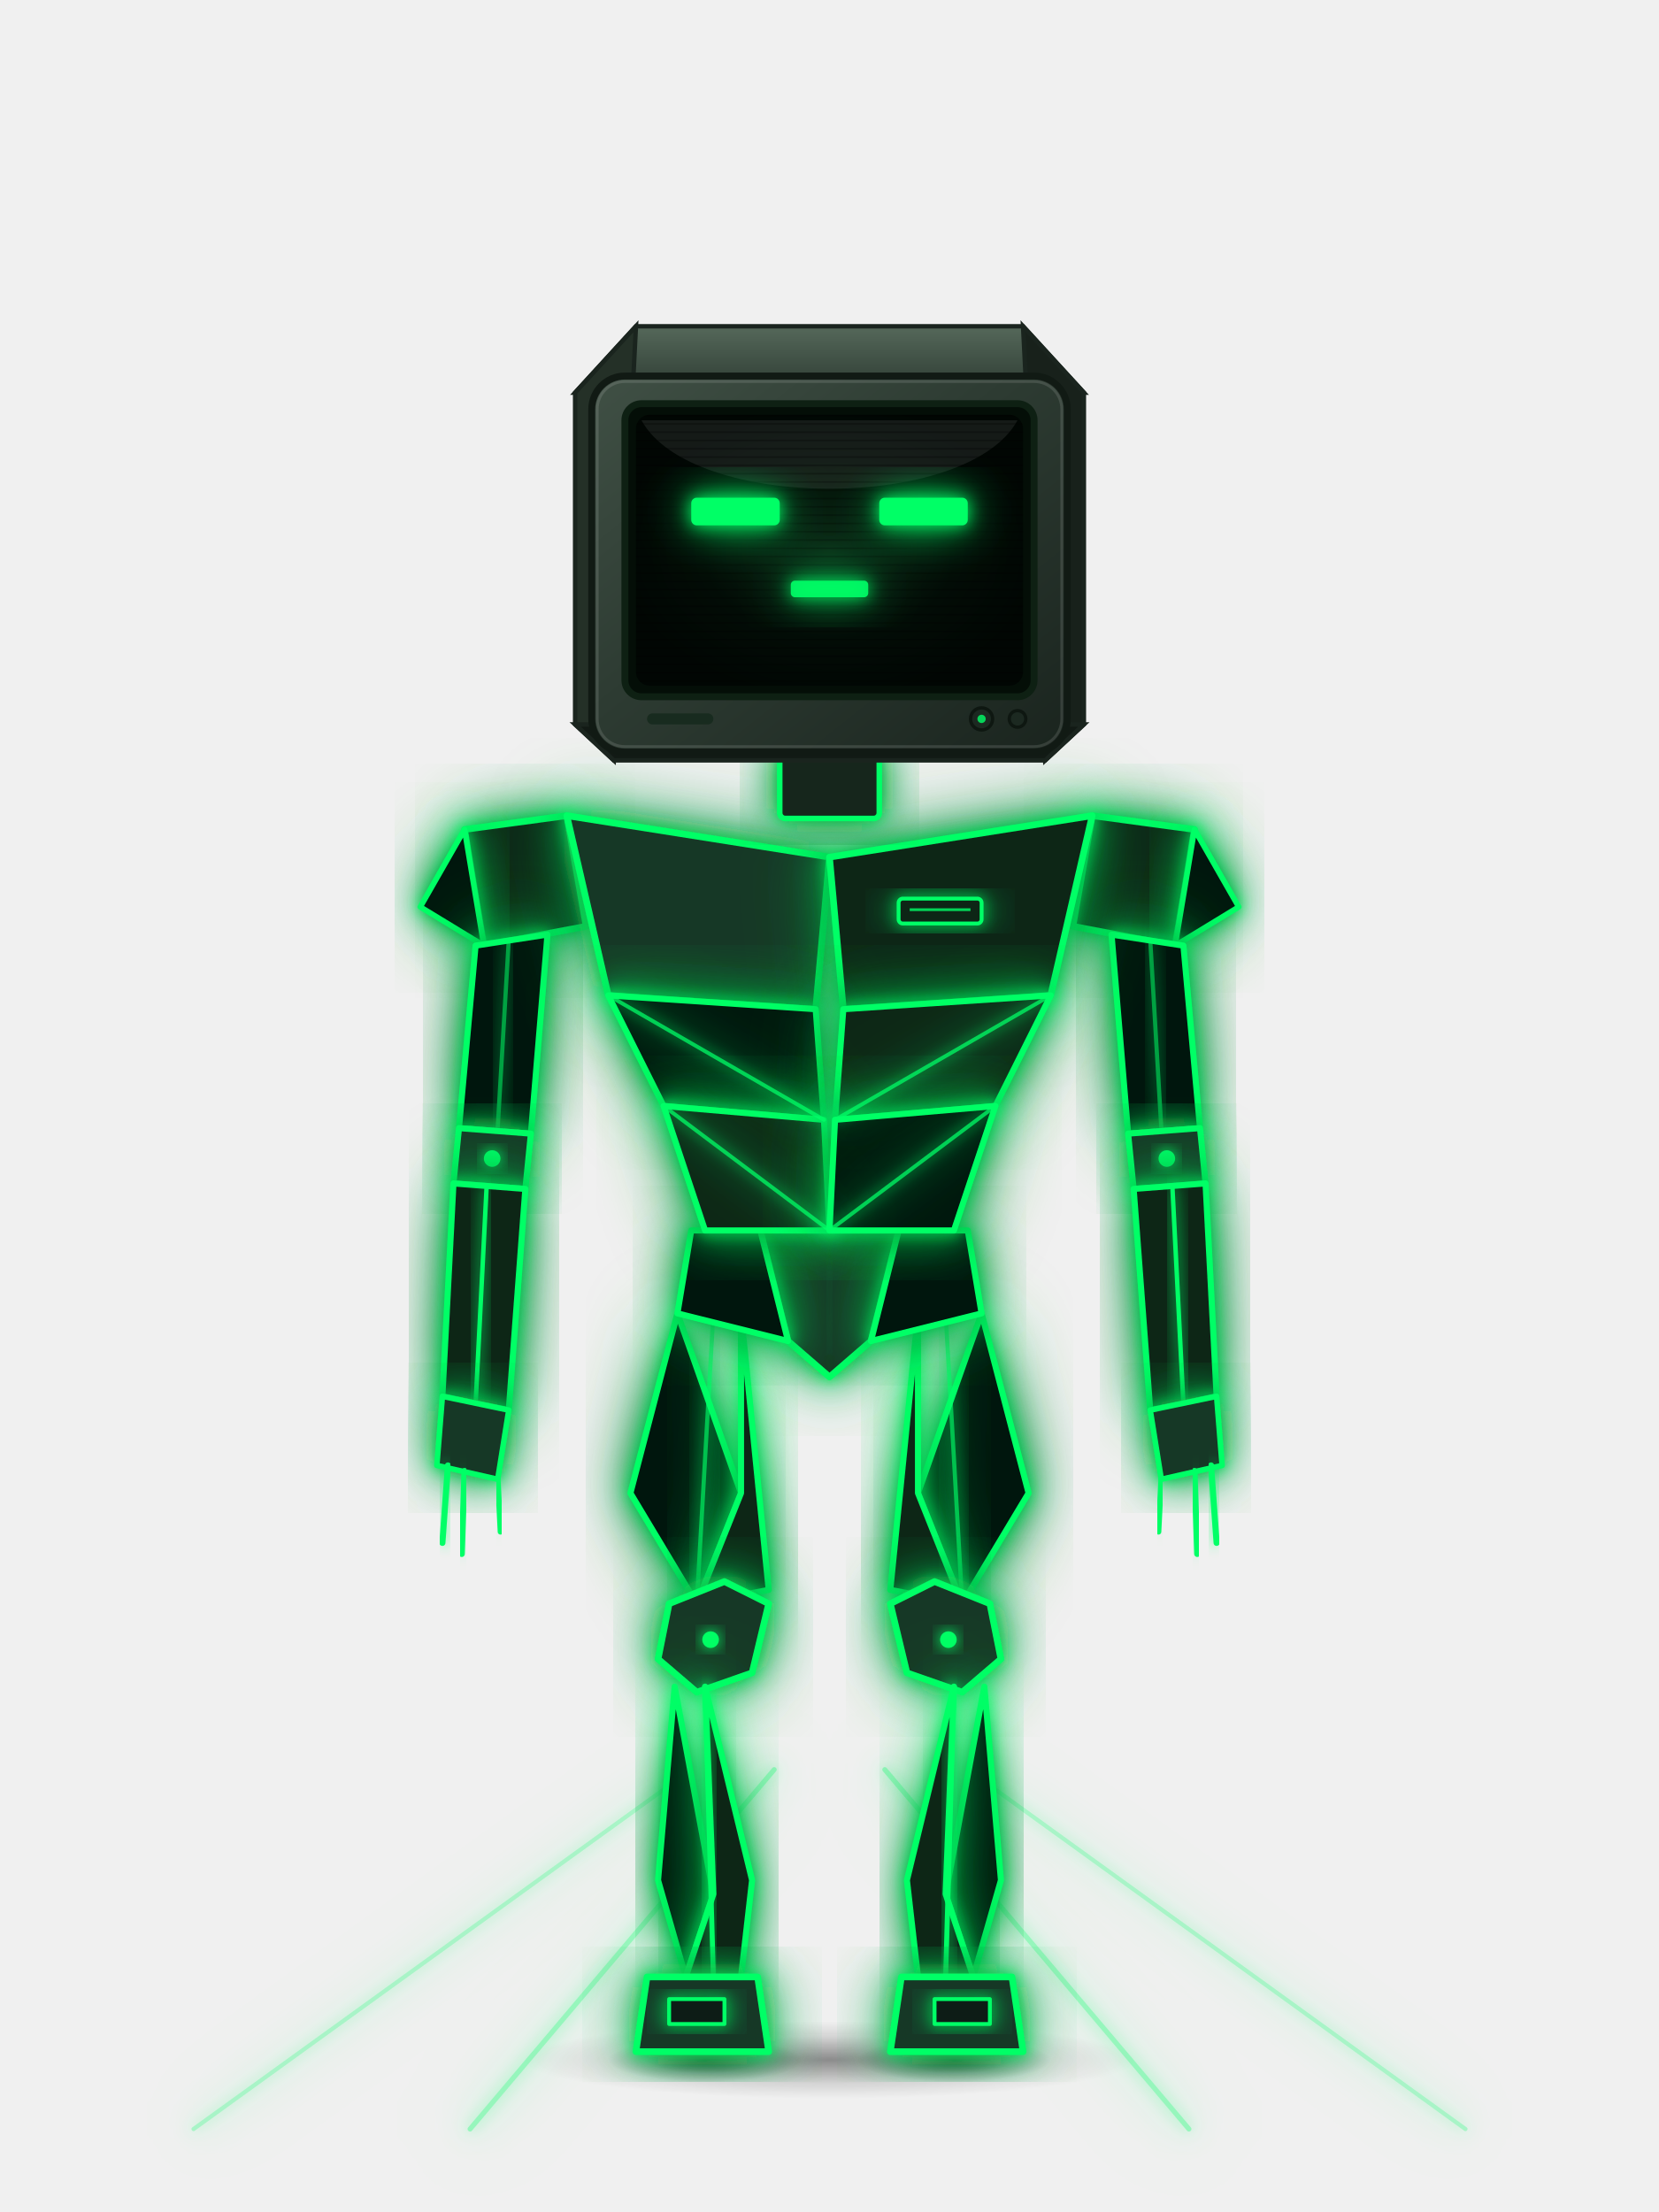
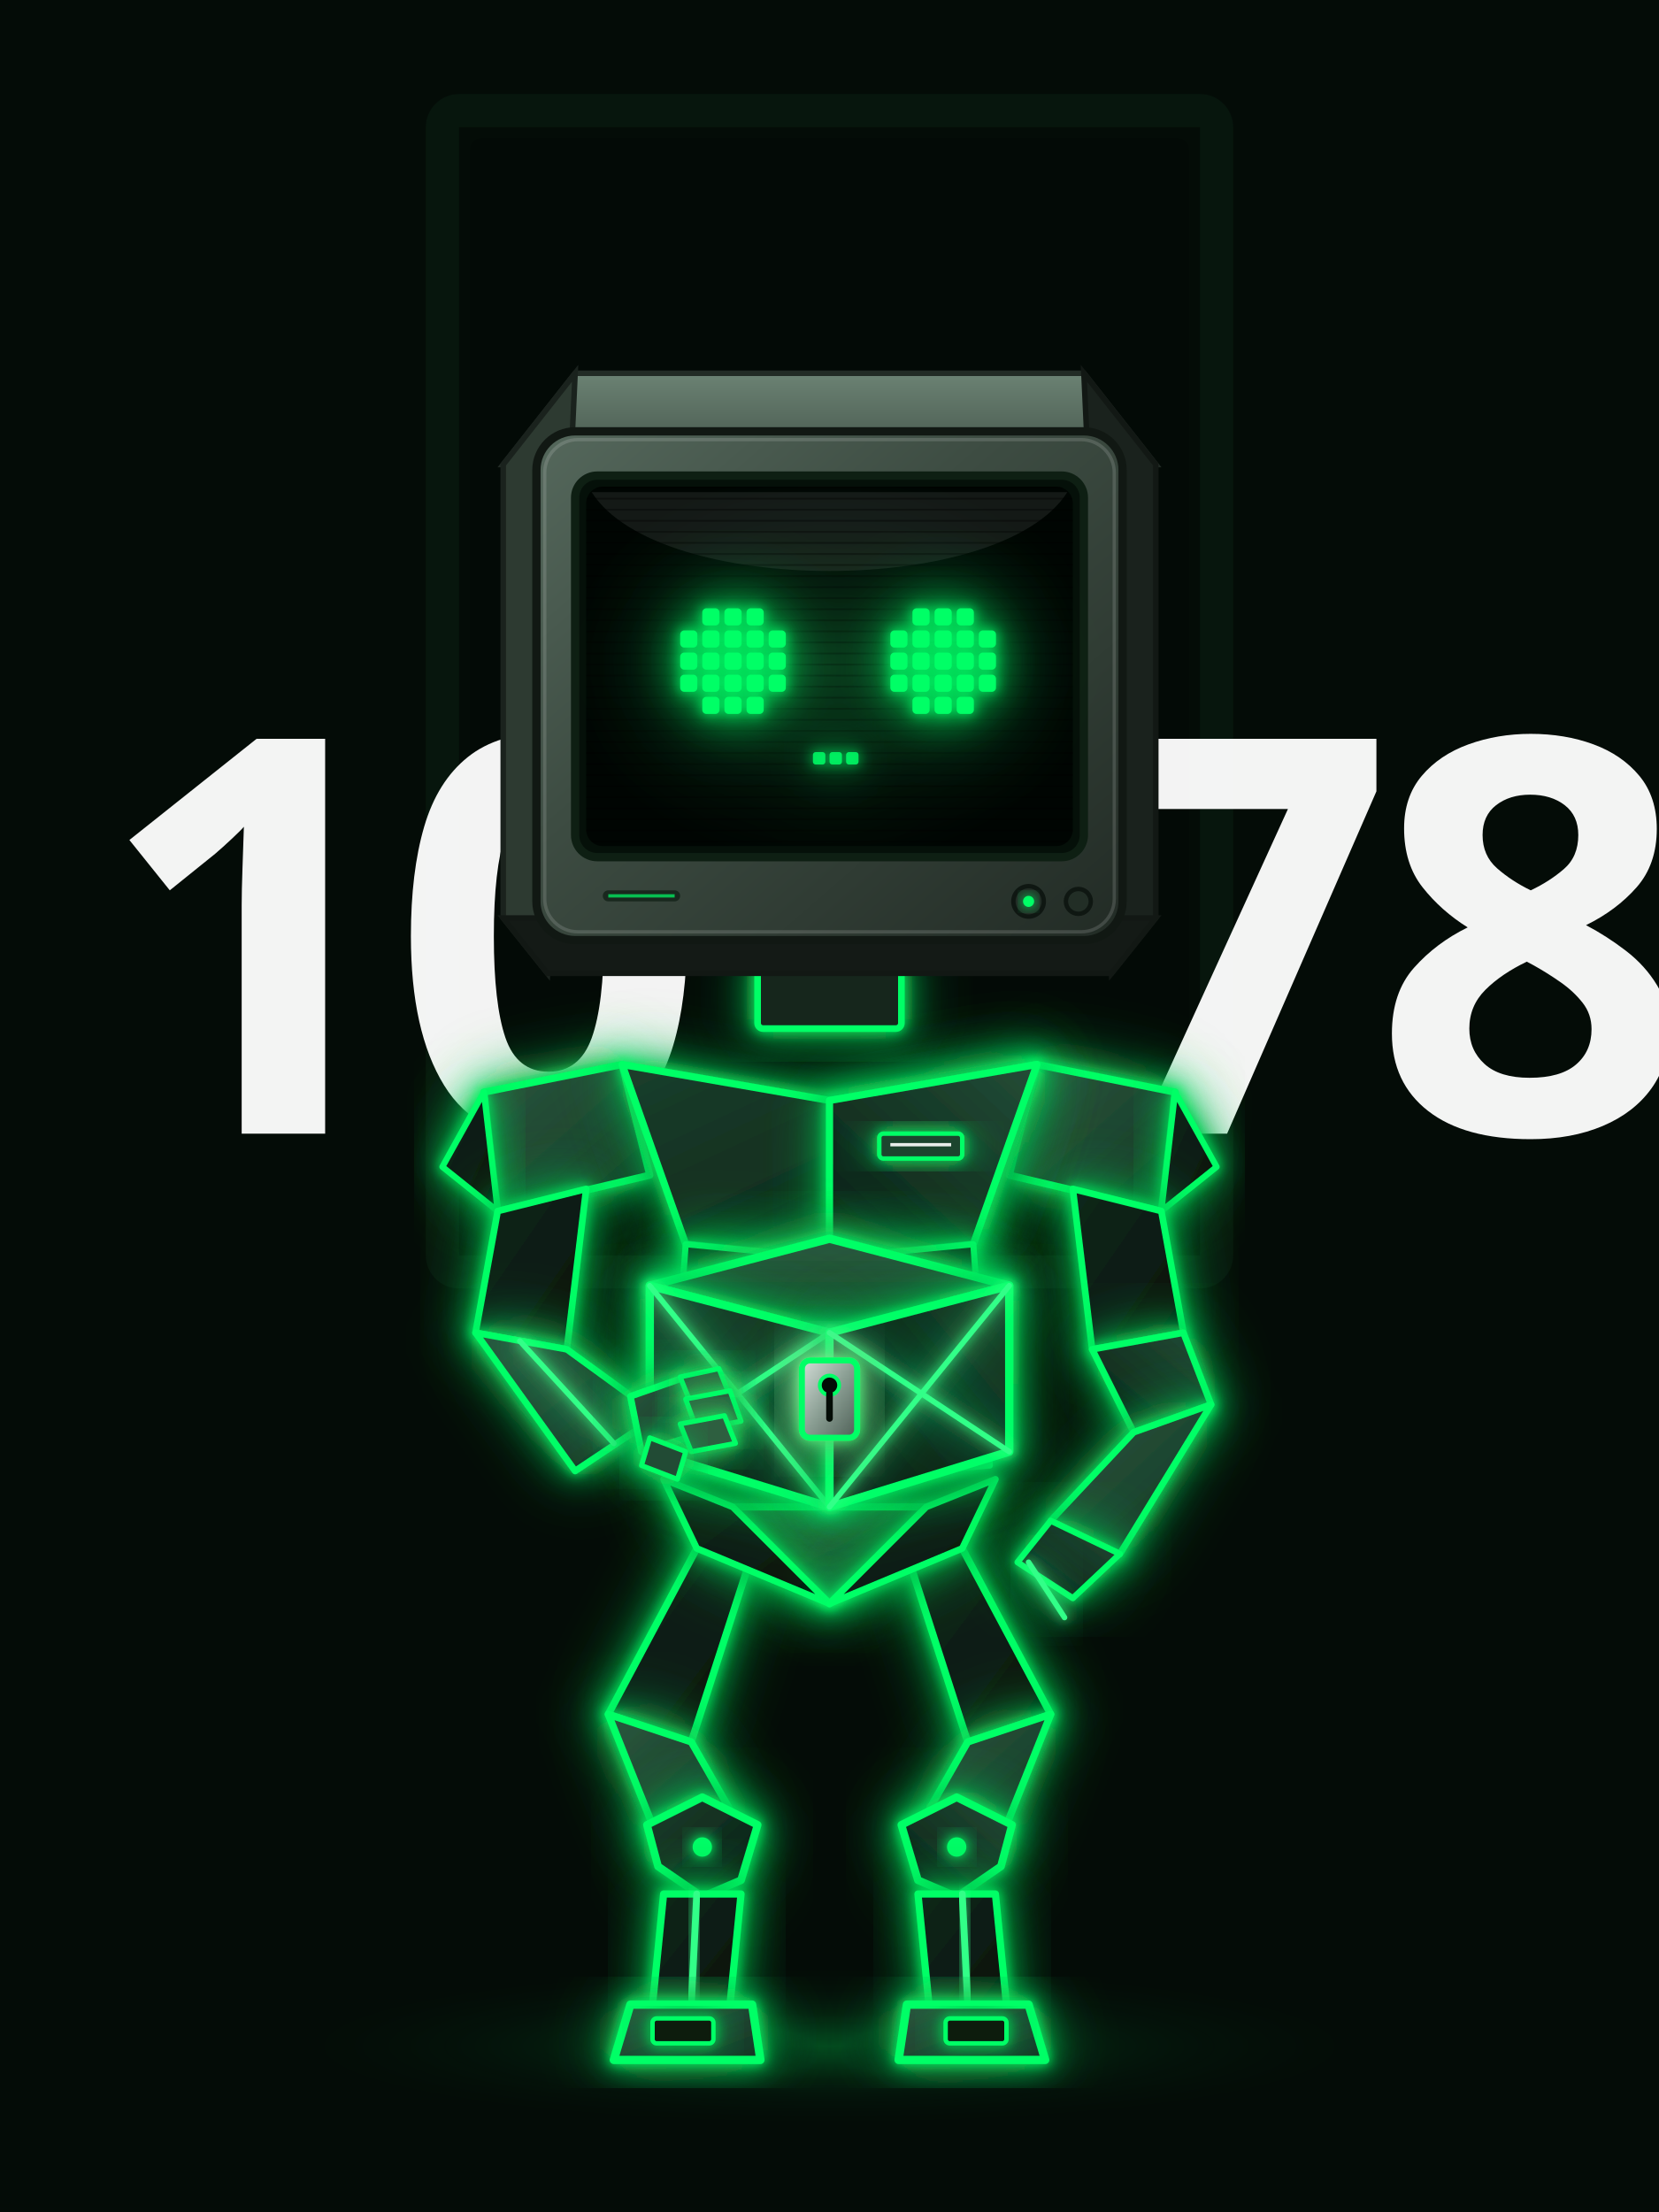
- <svg xmlns="http://www.w3.org/2000/svg" viewBox="0 0 600 800" width="100%" height="100%" style="background: transparent;">
+ <svg xmlns="http://www.w3.org/2000/svg" viewBox="0 0 600 800" width="100%" height="100%">
  <defs>
-     <filter id="sleek-neon" x="-40%" y="-40%" width="180%" height="180%">
-       <feGaussianBlur stdDeviation="2.5" result="blur1" />
-       <feGaussianBlur stdDeviation="6" result="blur2" />
-       <feGaussianBlur stdDeviation="12" result="blur3" />
+     <filter id="ditto-neon-glow" x="-50%" y="-50%" width="200%" height="200%">
+       <feGaussianBlur stdDeviation="2" result="blur1" />
+       <feGaussianBlur stdDeviation="5" result="blur2" />
+       <feGaussianBlur stdDeviation="10" result="blur3" />
      <feMerge>
        <feMergeNode in="blur3" />
        <feMergeNode in="blur2" />
        <feMergeNode in="blur1" />
        <feMergeNode in="SourceGraphic" />
      </feMerge>
    </filter>
-     <filter id="screen-glow" x="-30%" y="-30%" width="160%" height="160%">
-       <feGaussianBlur stdDeviation="3" result="b1" />
-       <feGaussianBlur stdDeviation="8" result="b2" />
+     <filter id="ditto-eye-bloom" x="-50%" y="-50%" width="200%" height="200%">
+       <feGaussianBlur stdDeviation="2.5" result="eb1" />
+       <feGaussianBlur stdDeviation="7" result="eb2" />
+       <feGaussianBlur stdDeviation="14" result="eb3" />
      <feMerge>
-         <feMergeNode in="b2" />
-         <feMergeNode in="b1" />
+         <feMergeNode in="eb3" />
+         <feMergeNode in="eb2" />
+         <feMergeNode in="eb1" />
        <feMergeNode in="SourceGraphic" />
      </feMerge>
    </filter>
-     <pattern id="sleek-scanlines" width="100" height="3" patternUnits="userSpaceOnUse">
-       <line x1="0" y1="0" x2="100" y2="0" stroke="rgba(0,0,0,0.45)" stroke-width="1.2" />
+     <pattern id="ditto-scanlines" width="100" height="4" patternUnits="userSpaceOnUse">
+       <line x1="0" y1="0" x2="100" y2="0" stroke="rgba(0,0,0,0.5)" stroke-width="1.4" />
    </pattern>
-     <radialGradient id="crt-phosphor" cx="50%" cy="50%" r="55%">
+     <linearGradient id="armor-chest-left" x1="0%" y1="0%" x2="100%" y2="100%">
+       <stop offset="0%" stop-color="#1b3f2c" />
+       <stop offset="60%" stop-color="#0f2b1d" />
+       <stop offset="100%" stop-color="#07170f" />
+     </linearGradient>
+     <linearGradient id="armor-chest-right" x1="100%" y1="0%" x2="0%" y2="100%">
+       <stop offset="0%" stop-color="#244d37" />
+       <stop offset="50%" stop-color="#143625" />
+       <stop offset="100%" stop-color="#091c13" />
+     </linearGradient>
+     <linearGradient id="armor-dark-facet" x1="0%" y1="0%" x2="100%" y2="100%">
+       <stop offset="0%" stop-color="#0e281b" />
+       <stop offset="100%" stop-color="#05120c" />
+     </linearGradient>
+     <linearGradient id="armor-light-facet" x1="0%" y1="0%" x2="100%" y2="100%">
+       <stop offset="0%" stop-color="#2a583e" />
+       <stop offset="100%" stop-color="#143625" />
+     </linearGradient>
+     <linearGradient id="vault-top-grad" x1="0%" y1="0%" x2="0%" y2="100%">
+       <stop offset="0%" stop-color="#2a5c40" />
+       <stop offset="100%" stop-color="#133824" />
+     </linearGradient>
+     <linearGradient id="vault-front-left" x1="0%" y1="0%" x2="100%" y2="100%">
+       <stop offset="0%" stop-color="#1b452e" />
+       <stop offset="100%" stop-color="#0a2115" />
+     </linearGradient>
+     <linearGradient id="vault-front-right" x1="100%" y1="0%" x2="0%" y2="100%">
+       <stop offset="0%" stop-color="#163d28" />
+       <stop offset="100%" stop-color="#06190f" />
+     </linearGradient>
+     <linearGradient id="silver-latch" x1="0%" y1="0%" x2="100%" y2="100%">
+       <stop offset="0%" stop-color="#d4ded8" />
+       <stop offset="50%" stop-color="#8a9e93" />
+       <stop offset="100%" stop-color="#4e5f56" />
+     </linearGradient>
+     <linearGradient id="monitor-casing" x1="0%" y1="0%" x2="100%" y2="100%">
+       <stop offset="0%" stop-color="#55685c" />
+       <stop offset="40%" stop-color="#3d4c42" />
+       <stop offset="100%" stop-color="#222b25" />
+     </linearGradient>
+     <linearGradient id="monitor-top" x1="0%" y1="0%" x2="0%" y2="100%">
+       <stop offset="0%" stop-color="#6b8273" />
+       <stop offset="100%" stop-color="#44544a" />
+     </linearGradient>
+     <radialGradient id="screen-phosphor" cx="50%" cy="50%" r="55%">
      <stop offset="0%" stop-color="#0a2a16" />
-       <stop offset="60%" stop-color="#020c06" />
-       <stop offset="100%" stop-color="#010603" />
+       <stop offset="65%" stop-color="#020d07" />
+       <stop offset="100%" stop-color="#000502" />
    </radialGradient>
-     <linearGradient id="monitor-casing" x1="0%" y1="0%" x2="100%" y2="100%">
-       <stop offset="0%" stop-color="#405045" />
-       <stop offset="45%" stop-color="#2d3b32" />
-       <stop offset="100%" stop-color="#1a241e" />
-     </linearGradient>
-     <linearGradient id="monitor-top-chamfer" x1="0%" y1="0%" x2="0%" y2="100%">
-       <stop offset="0%" stop-color="#55685a" />
-       <stop offset="100%" stop-color="#2d3b32" />
-     </linearGradient>
-     <radialGradient id="ground-shadow-grad" cx="50%" cy="50%" r="50%">
-       <stop offset="0%" stop-color="rgba(0,0,0,0.7)" />
-       <stop offset="60%" stop-color="rgba(0,0,0,0.2)" />
-       <stop offset="100%" stop-color="rgba(0,0,0,0)" />
+     <radialGradient id="floor-glow" cx="50%" cy="50%" r="50%">
+       <stop offset="0%" stop-color="rgba(0, 255, 102, 0.25)" />
+       <stop offset="40%" stop-color="rgba(0, 255, 102, 0.08)" />
+       <stop offset="100%" stop-color="rgba(0, 0, 0, 0)" />
+     </radialGradient>
+     <radialGradient id="boots-shadow" cx="50%" cy="50%" r="50%">
+       <stop offset="0%" stop-color="rgba(0, 0, 0, 0.85)" />
+       <stop offset="60%" stop-color="rgba(0, 0, 0, 0.3)" />
+       <stop offset="100%" stop-color="rgba(0, 0, 0, 0)" />
    </radialGradient>
  </defs>
  <style>
-     .wf-glow {
+     .neon-line {
      stroke: #00ff66;
      stroke-linecap: round;
      stroke-linejoin: round;
-       filter: url(#sleek-neon);
+       filter: url(#ditto-neon-glow);
    }
-     .facet {
-       transition: filter 0.2s ease;
-     }
-     .facet:hover {
-       filter: brightness(1.25);
+     .neon-line-bright {
+       stroke: #33ff88;
+       stroke-linecap: round;
+       stroke-linejoin: round;
+       filter: url(#ditto-neon-glow);
    }
  </style>
-   <g id="neon-floor-grid" opacity="0.75">
-     <line x1="50" y1="745" x2="550" y2="745" stroke="#00ff66" stroke-width="2.5" class="wf-glow" />
-     <line x1="90" y1="710" x2="510" y2="710" stroke="#00ff66" stroke-width="1.8" class="wf-glow" opacity="0.6" />
-     <line x1="130" y1="680" x2="470" y2="680" stroke="#00ff66" stroke-width="1.2" class="wf-glow" opacity="0.35" />
-     <line x1="170" y1="655" x2="430" y2="655" stroke="#00ff66" stroke-width="0.8" class="wf-glow" opacity="0.2" />
-     <line x1="70" y1="770" x2="250" y2="640" stroke="#00ff66" stroke-width="1.5" class="wf-glow" opacity="0.4" />
-     <line x1="170" y1="770" x2="280" y2="640" stroke="#00ff66" stroke-width="1.8" class="wf-glow" opacity="0.5" />
-     <line x1="300" y1="770" x2="300" y2="640" stroke="#00ff66" stroke-width="2.2" class="wf-glow" opacity="0.7" />
-     <line x1="430" y1="770" x2="320" y2="640" stroke="#00ff66" stroke-width="1.8" class="wf-glow" opacity="0.5" />
-     <line x1="530" y1="770" x2="350" y2="640" stroke="#00ff66" stroke-width="1.5" class="wf-glow" opacity="0.4" />
-   </g>
-   <ellipse cx="255" cy="745" rx="35" ry="8" fill="url(#ground-shadow-grad)" />
-   <ellipse cx="345" cy="745" rx="35" ry="8" fill="url(#ground-shadow-grad)" />
-   <ellipse cx="300" cy="745" rx="110" ry="14" fill="url(#ground-shadow-grad)" opacity="0.6" />
+   <rect x="0" y="0" width="600" height="800" fill="#040c07" />
+   <rect x="160" y="40" width="280" height="420" rx="6" fill="none" stroke="#081c10" stroke-width="12" opacity="0.6" />
+   <rect x="170" y="50" width="260" height="400" rx="4" fill="#020804" opacity="0.4" />
+   <text x="35" y="410" font-family="'Impact', 'Arial Black', sans-serif" font-size="200" font-weight="900" fill="#ffffff" opacity="0.95" letter-spacing="-8">10</text>
+   <text x="390" y="410" font-family="'Impact', 'Arial Black', sans-serif" font-size="200" font-weight="900" fill="#ffffff" opacity="0.95" letter-spacing="-8">78</text>
+   <ellipse cx="300" cy="740" rx="200" ry="30" fill="url(#floor-glow)" />
+   <ellipse cx="255" cy="742" rx="42" ry="10" fill="url(#boots-shadow)" />
+   <ellipse cx="345" cy="742" rx="42" ry="10" fill="url(#boots-shadow)" />
+   <line x1="80" y1="740" x2="520" y2="740" stroke="#00ff66" stroke-width="1.8" opacity="0.4" filter="url(#ditto-neon-glow)" />
  <g id="robot-legs">
-     <polygon points="245,475 228,540 252,580 268,540" fill="#06160e" stroke="#00ff66" stroke-width="2.2" class="wf-glow facet" />
-     <polygon points="268,475 268,540 252,580 278,575" fill="#0c2619" stroke="#00ff66" stroke-width="2.2" class="wf-glow facet" />
-     <line x1="258" y1="475" x2="252" y2="580" stroke="#00ff66" stroke-width="1.5" class="wf-glow" opacity="0.7" />
-     <polygon points="242,580 262,572 278,580 272,605 252,612 238,600" fill="#143825" stroke="#00ff66" stroke-width="2.4" class="wf-glow facet" />
-     <circle cx="257" cy="593" r="3" fill="#00ff66" filter="url(#sleek-neon)" />
-     <polygon points="244,610 238,680 248,715 258,685" fill="#06160e" stroke="#00ff66" stroke-width="2.2" class="wf-glow facet" />
-     <polygon points="255,610 258,685 248,715 268,715 272,680" fill="#0c2619" stroke="#00ff66" stroke-width="2.2" class="wf-glow facet" />
-     <line x1="255" y1="610" x2="258" y2="715" stroke="#00ff66" stroke-width="1.8" class="wf-glow" />
-     <polygon points="234,715 274,715 278,742 230,742" fill="#143825" stroke="#00ff66" stroke-width="2.4" class="wf-glow facet" />
-     <line x1="230" y1="742" x2="278" y2="742" stroke="#00ff66" stroke-width="3.5" class="wf-glow" />
-     <rect x="242" y="723" width="20" height="9" fill="#091f13" stroke="#00ff66" stroke-width="1.4" class="wf-glow" />
-     <polygon points="355,475 372,540 348,580 332,540" fill="#06160e" stroke="#00ff66" stroke-width="2.2" class="wf-glow facet" />
-     <polygon points="332,475 332,540 348,580 322,575" fill="#0c2619" stroke="#00ff66" stroke-width="2.2" class="wf-glow facet" />
-     <line x1="342" y1="475" x2="348" y2="580" stroke="#00ff66" stroke-width="1.5" class="wf-glow" opacity="0.7" />
-     <polygon points="358,580 338,572 322,580 328,605 348,612 362,600" fill="#143825" stroke="#00ff66" stroke-width="2.4" class="wf-glow facet" />
-     <circle cx="343" cy="593" r="3" fill="#00ff66" filter="url(#sleek-neon)" />
-     <polygon points="356,610 362,680 352,715 342,685" fill="#06160e" stroke="#00ff66" stroke-width="2.2" class="wf-glow facet" />
-     <polygon points="345,610 342,685 352,715 332,715 328,680" fill="#0c2619" stroke="#00ff66" stroke-width="2.2" class="wf-glow facet" />
-     <line x1="345" y1="610" x2="342" y2="715" stroke="#00ff66" stroke-width="1.8" class="wf-glow" />
-     <polygon points="326,715 366,715 370,742 322,742" fill="#143825" stroke="#00ff66" stroke-width="2.4" class="wf-glow facet" />
-     <line x1="322" y1="742" x2="370" y2="742" stroke="#00ff66" stroke-width="3.5" class="wf-glow" />
-     <rect x="338" y="723" width="20" height="9" fill="#091f13" stroke="#00ff66" stroke-width="1.4" class="wf-glow" />
-   </g>
-   <g id="robot-pelvis">
-     <polygon points="275,445 325,445 315,485 300,498 285,485" fill="#143825" stroke="#00ff66" stroke-width="2.4" class="wf-glow facet" />
-     <polygon points="250,445 275,445 285,485 245,475" fill="#06160e" stroke="#00ff66" stroke-width="2.2" class="wf-glow facet" />
-     <polygon points="350,445 325,445 315,485 355,475" fill="#06160e" stroke="#00ff66" stroke-width="2.2" class="wf-glow facet" />
+     <polygon points="252,560 220,620 250,630 272,562" fill="url(#armor-dark-facet)" stroke="#00ff66" stroke-width="2.6" class="neon-line" />
+     <polygon points="250,630 220,620 238,665 270,665" fill="url(#armor-light-facet)" stroke="#00ff66" stroke-width="2.6" class="neon-line" />
+     <polygon points="234,660 254,650 274,660 268,680 254,686 238,675" fill="url(#armor-chest-left)" stroke="#00ff66" stroke-width="2.8" class="neon-line" />
+     <circle cx="254" cy="668" r="3.5" fill="#00ff66" filter="url(#ditto-neon-glow)" />
+     <polygon points="240,685 268,685 264,725 236,725" fill="url(#armor-dark-facet)" stroke="#00ff66" stroke-width="2.6" class="neon-line" />
+     <line x1="252" y1="685" x2="250" y2="725" stroke="#33ff88" stroke-width="2.5" class="neon-line-bright" />
+     <polygon points="228,725 272,725 275,745 222,745" fill="url(#armor-light-facet)" stroke="#00ff66" stroke-width="3" class="neon-line" />
+     <line x1="222" y1="745" x2="275" y2="745" stroke="#00ff66" stroke-width="4.5" class="neon-line-bright" />
+     <rect x="236" y="730" width="22" height="9" rx="1.5" fill="#071b10" stroke="#00ff66" stroke-width="1.6" class="neon-line" />
+     <polygon points="348,560 380,620 350,630 328,562" fill="url(#armor-dark-facet)" stroke="#00ff66" stroke-width="2.6" class="neon-line" />
+     <polygon points="350,630 380,620 362,665 330,665" fill="url(#armor-light-facet)" stroke="#00ff66" stroke-width="2.6" class="neon-line" />
+     <polygon points="366,660 346,650 326,660 332,680 346,686 362,675" fill="url(#armor-chest-right)" stroke="#00ff66" stroke-width="2.8" class="neon-line" />
+     <circle cx="346" cy="668" r="3.5" fill="#00ff66" filter="url(#ditto-neon-glow)" />
+     <polygon points="332,685 360,685 364,725 336,725" fill="url(#armor-dark-facet)" stroke="#00ff66" stroke-width="2.6" class="neon-line" />
+     <line x1="348" y1="685" x2="350" y2="725" stroke="#33ff88" stroke-width="2.5" class="neon-line-bright" />
+     <polygon points="328,725 372,725 378,745 325,745" fill="url(#armor-light-facet)" stroke="#00ff66" stroke-width="3" class="neon-line" />
+     <line x1="325" y1="745" x2="378" y2="745" stroke="#00ff66" stroke-width="4.5" class="neon-line-bright" />
+     <rect x="342" y="730" width="22" height="9" rx="1.5" fill="#071b10" stroke="#00ff66" stroke-width="1.6" class="neon-line" />
+   </g>
+   <g id="pelvis">
+     <polygon points="265,545 335,545 300,580" fill="url(#armor-light-facet)" stroke="#00ff66" stroke-width="2.6" class="neon-line" />
+     <polygon points="240,535 265,545 300,580 252,560" fill="url(#armor-dark-facet)" stroke="#00ff66" stroke-width="2.4" class="neon-line" />
+     <polygon points="360,535 335,545 300,580 348,560" fill="url(#armor-dark-facet)" stroke="#00ff66" stroke-width="2.4" class="neon-line" />
  </g>
  <g id="robot-arms">
-     <polygon points="168,300 205,295 212,335 175,342" fill="#0c2619" stroke="#00ff66" stroke-width="2.4" class="wf-glow facet" />
-     <polygon points="168,300 152,328 175,342" fill="#06160e" stroke="#00ff66" stroke-width="2" class="wf-glow facet" />
-     <polygon points="172,342 198,338 192,410 166,408" fill="#06160e" stroke="#00ff66" stroke-width="2.2" class="wf-glow facet" />
-     <line x1="184" y1="340" x2="180" y2="408" stroke="#00ff66" stroke-width="1.5" class="wf-glow" opacity="0.6" />
-     <polygon points="166,408 192,410 190,430 164,428" fill="#143825" stroke="#00ff66" stroke-width="2.2" class="wf-glow facet" />
-     <circle cx="178" cy="419" r="3" fill="#00ff66" filter="url(#sleek-neon)" />
-     <polygon points="164,428 190,430 184,510 160,505" fill="#0c2619" stroke="#00ff66" stroke-width="2.2" class="wf-glow facet" />
-     <line x1="176" y1="429" x2="172" y2="508" stroke="#00ff66" stroke-width="1.6" class="wf-glow" />
-     <polygon points="160,505 184,510 180,535 158,530" fill="#143825" stroke="#00ff66" stroke-width="2" class="wf-glow facet" />
-     <line x1="162" y1="530" x2="160" y2="558" stroke="#00ff66" stroke-width="2.2" class="wf-glow" />
-     <line x1="168" y1="532" x2="167" y2="562" stroke="#00ff66" stroke-width="2.2" class="wf-glow" />
-     <line x1="174" y1="533" x2="174" y2="560" stroke="#00ff66" stroke-width="2.2" class="wf-glow" />
-     <line x1="180" y1="534" x2="181" y2="554" stroke="#00ff66" stroke-width="2" class="wf-glow" />
-     <polygon points="432,300 395,295 388,335 425,342" fill="#0c2619" stroke="#00ff66" stroke-width="2.4" class="wf-glow facet" />
-     <polygon points="432,300 448,328 425,342" fill="#06160e" stroke="#00ff66" stroke-width="2" class="wf-glow facet" />
-     <polygon points="428,342 402,338 408,410 434,408" fill="#06160e" stroke="#00ff66" stroke-width="2.2" class="wf-glow facet" />
-     <line x1="416" y1="340" x2="420" y2="408" stroke="#00ff66" stroke-width="1.5" class="wf-glow" opacity="0.6" />
-     <polygon points="434,408 408,410 410,430 436,428" fill="#143825" stroke="#00ff66" stroke-width="2.2" class="wf-glow facet" />
-     <circle cx="422" cy="419" r="3" fill="#00ff66" filter="url(#sleek-neon)" />
-     <polygon points="436,428 410,430 416,510 440,505" fill="#0c2619" stroke="#00ff66" stroke-width="2.2" class="wf-glow facet" />
-     <line x1="424" y1="429" x2="428" y2="508" stroke="#00ff66" stroke-width="1.6" class="wf-glow" />
-     <polygon points="440,505 416,510 420,535 442,530" fill="#143825" stroke="#00ff66" stroke-width="2" class="wf-glow facet" />
-     <line x1="438" y1="530" x2="440" y2="558" stroke="#00ff66" stroke-width="2.2" class="wf-glow" />
-     <line x1="432" y1="532" x2="433" y2="562" stroke="#00ff66" stroke-width="2.2" class="wf-glow" />
-     <line x1="426" y1="533" x2="426" y2="560" stroke="#00ff66" stroke-width="2.2" class="wf-glow" />
-     <line x1="420" y1="534" x2="419" y2="554" stroke="#00ff66" stroke-width="2" class="wf-glow" />
-   </g>
-   <g id="robot-torso">
-     <polygon points="205,295 300,310 295,365 220,360" fill="#143825" stroke="#00ff66" stroke-width="2.4" class="wf-glow facet" />
-     <polygon points="395,295 300,310 305,365 380,360" fill="#0c2619" stroke="#00ff66" stroke-width="2.4" class="wf-glow facet" />
-     <line x1="300" y1="310" x2="300" y2="445" stroke="#00ff66" stroke-width="2.4" class="wf-glow" />
-     <rect x="325" y="325" width="30" height="9" rx="1.5" fill="#0c2617" stroke="#00ff66" stroke-width="1.4" class="wf-glow" />
-     <line x1="329" y1="329" x2="351" y2="329" stroke="#00ff66" stroke-width="1" opacity="0.8" />
-     <polygon points="220,360 295,365 298,405 240,400" fill="#06160e" stroke="#00ff66" stroke-width="2.2" class="wf-glow facet" />
-     <polygon points="380,360 305,365 302,405 360,400" fill="#0c2619" stroke="#00ff66" stroke-width="2.2" class="wf-glow facet" />
-     <polygon points="240,400 298,405 300,445 255,445" fill="#0c2619" stroke="#00ff66" stroke-width="2.2" class="wf-glow facet" />
-     <polygon points="360,400 302,405 300,445 345,445" fill="#06160e" stroke="#00ff66" stroke-width="2.2" class="wf-glow facet" />
-     <line x1="220" y1="360" x2="298" y2="405" stroke="#00ff66" stroke-width="1.4" class="wf-glow" opacity="0.8" />
-     <line x1="380" y1="360" x2="302" y2="405" stroke="#00ff66" stroke-width="1.4" class="wf-glow" opacity="0.8" />
-     <line x1="240" y1="400" x2="300" y2="445" stroke="#00ff66" stroke-width="1.4" class="wf-glow" opacity="0.8" />
-     <line x1="360" y1="400" x2="300" y2="445" stroke="#00ff66" stroke-width="1.4" class="wf-glow" opacity="0.8" />
-   </g>
-   <g id="robot-neck">
-     <rect x="282" y="272" width="36" height="24" rx="2" fill="#13261b" stroke="#00ff66" stroke-width="2" class="wf-glow" />
-     <line x1="282" y1="280" x2="318" y2="280" stroke="#00ff66" stroke-width="1.6" class="wf-glow" />
-     <line x1="282" y1="288" x2="318" y2="288" stroke="#00ff66" stroke-width="1.6" class="wf-glow" />
-   </g>
-   <g id="crt-monitor-head">
-     <polygon points="230,118 370,118 392,142 208,142" fill="url(#monitor-top-chamfer)" stroke="#1a241e" stroke-width="1.6" />
-     <polygon points="230,118 208,142 208,262 222,275" fill="#243027" stroke="#1a241e" stroke-width="1.6" />
-     <polygon points="370,118 392,142 392,262 378,275" fill="#18211b" stroke="#1a241e" stroke-width="1.6" />
-     <polygon points="208,262 222,275 378,275 392,262" fill="#121a15" stroke="#1a241e" stroke-width="1.6" />
-     <rect x="214" y="136" width="172" height="136" rx="12" fill="url(#monitor-casing)" stroke="#111a14" stroke-width="2.5" />
-     <rect x="216" y="138" width="168" height="132" rx="10" fill="none" stroke="rgba(255,255,255,0.12)" stroke-width="1" />
-     <rect x="226" y="146" width="148" height="106" rx="6" fill="#040e07" stroke="#0e2013" stroke-width="2.5" />
-     <rect x="230" y="150" width="140" height="98" rx="5" fill="url(#crt-phosphor)" />
-     <path d="M 232 152 L 368 152 C 350 185, 250 185, 232 152 Z" fill="rgba(255, 255, 255, 0.08)" />
-     <rect x="230" y="150" width="140" height="98" rx="5" fill="url(#sleek-scanlines)" opacity="0.6" pointer-events="none" />
-     <g id="screen-face" filter="url(#screen-glow)">
-       <rect x="250" y="180" width="32" height="10" rx="2" fill="#00ff66" />
-       <rect x="318" y="180" width="32" height="10" rx="2" fill="#00ff66" />
-       <rect x="286" y="210" width="28" height="6" rx="1.5" fill="#00ff66" opacity="0.9" />
+     <polygon points="175,395 225,385 235,425 180,438" fill="url(#armor-light-facet)" stroke="#00ff66" stroke-width="2.6" class="neon-line" />
+     <polygon points="175,395 160,422 180,438" fill="url(#armor-dark-facet)" stroke="#00ff66" stroke-width="2.2" class="neon-line" />
+     <polygon points="180,438 212,430 205,488 172,482" fill="url(#armor-dark-facet)" stroke="#00ff66" stroke-width="2.4" class="neon-line" />
+     <polygon points="172,482 205,488 238,512 208,532" fill="url(#armor-light-facet)" stroke="#00ff66" stroke-width="2.4" class="neon-line" />
+     <line x1="188" y1="485" x2="222" y2="522" stroke="#33ff88" stroke-width="2" class="neon-line-bright" />
+     <polygon points="425,395 375,385 365,425 420,438" fill="url(#armor-light-facet)" stroke="#00ff66" stroke-width="2.6" class="neon-line" />
+     <polygon points="425,395 440,422 420,438" fill="url(#armor-dark-facet)" stroke="#00ff66" stroke-width="2.2" class="neon-line" />
+     <polygon points="420,438 388,430 395,488 428,482" fill="url(#armor-dark-facet)" stroke="#00ff66" stroke-width="2.4" class="neon-line" />
+     <polygon points="428,482 395,488 410,518 438,508" fill="url(#armor-chest-right)" stroke="#00ff66" stroke-width="2.4" class="neon-line" />
+     <polygon points="438,508 410,518 380,550 405,562" fill="url(#armor-light-facet)" stroke="#00ff66" stroke-width="2.4" class="neon-line" />
+     <polygon points="380,550 405,562 388,578 368,565" fill="url(#armor-chest-right)" stroke="#00ff66" stroke-width="2.2" class="neon-line" />
+     <line x1="372" y1="565" x2="385" y2="585" stroke="#33ff88" stroke-width="2" class="neon-line-bright" />
+   </g>
+   <g id="main-torso">
+     <polygon points="225,385 300,398 375,385 352,450 300,455 248,450" fill="url(#armor-chest-left)" stroke="#00ff66" stroke-width="2.6" class="neon-line" />
+     <polygon points="300,398 375,385 352,450 300,455" fill="url(#armor-chest-right)" stroke="#00ff66" stroke-width="2.6" class="neon-line" />
+     <line x1="300" y1="398" x2="300" y2="455" stroke="#33ff88" stroke-width="2.8" class="neon-line-bright" />
+     <rect x="318" y="410" width="30" height="9" rx="1.5" fill="#1b452e" stroke="#00ff66" stroke-width="1.6" class="neon-line" />
+     <line x1="322" y1="414" x2="344" y2="414" stroke="#ffffff" stroke-width="1.2" opacity="0.9" />
+     <polygon points="248,450 300,455 300,535 242,530" fill="url(#armor-dark-facet)" stroke="#00ff66" stroke-width="2.2" class="neon-line" />
+     <polygon points="352,450 300,455 300,535 358,530" fill="url(#armor-dark-facet)" stroke="#00ff66" stroke-width="2.2" class="neon-line" />
+   </g>
+   <g id="vault-box">
+     <polygon points="235,465 300,448 365,465 300,482" fill="url(#vault-top-grad)" stroke="#00ff66" stroke-width="3" class="neon-line" />
+     <polygon points="235,465 300,482 300,545 235,525" fill="url(#vault-front-left)" stroke="#00ff66" stroke-width="3" class="neon-line" />
+     <line x1="235" y1="465" x2="300" y2="545" stroke="#33ff88" stroke-width="2" class="neon-line-bright" />
+     <line x1="235" y1="525" x2="300" y2="482" stroke="#33ff88" stroke-width="2" class="neon-line-bright" />
+     <polygon points="300,482 365,465 365,525 300,545" fill="url(#vault-front-right)" stroke="#00ff66" stroke-width="3" class="neon-line" />
+     <line x1="300" y1="482" x2="365" y2="525" stroke="#33ff88" stroke-width="2" class="neon-line-bright" />
+     <line x1="300" y1="545" x2="365" y2="465" stroke="#33ff88" stroke-width="2" class="neon-line-bright" />
+     <line x1="300" y1="482" x2="300" y2="545" stroke="#00ff66" stroke-width="3.5" class="neon-line-bright" />
+     <rect x="290" y="492" width="20" height="28" rx="3" fill="url(#silver-latch)" stroke="#00ff66" stroke-width="2.2" class="neon-line" />
+     <circle cx="300" cy="501" r="3.5" fill="#030c06" stroke="#00ff66" stroke-width="1.4" />
+     <line x1="300" y1="504" x2="300" y2="513" stroke="#030c06" stroke-width="2.4" stroke-linecap="round" />
+   </g>
+   <g id="left-hand-gripping">
+     <polygon points="228,505 248,498 255,518 232,525" fill="url(#armor-light-facet)" stroke="#00ff66" stroke-width="2.4" class="neon-line" />
+     <polygon points="246,498 260,495 264,505 250,508" fill="#2d5e41" stroke="#00ff66" stroke-width="1.8" class="neon-line" />
+     <polygon points="248,506 264,503 268,514 252,517" fill="#2d5e41" stroke="#00ff66" stroke-width="1.8" class="neon-line" />
+     <polygon points="246,515 262,512 266,522 250,525" fill="#2d5e41" stroke="#00ff66" stroke-width="1.8" class="neon-line" />
+     <polygon points="235,520 248,525 245,535 232,530" fill="#234c34" stroke="#00ff66" stroke-width="1.8" class="neon-line" />
+   </g>
+   <g id="neck">
+     <rect x="274" y="348" width="52" height="24" rx="2" fill="#14261c" stroke="#00ff66" stroke-width="2.4" class="neon-line" />
+     <line x1="284" y1="348" x2="284" y2="372" stroke="#33ff88" stroke-width="2" class="neon-line-bright" />
+     <line x1="300" y1="348" x2="300" y2="372" stroke="#33ff88" stroke-width="2" class="neon-line-bright" />
+     <line x1="316" y1="348" x2="316" y2="372" stroke="#33ff88" stroke-width="2" class="neon-line-bright" />
+   </g>
+   <g id="crt-head">
+     <polygon points="208,135 392,135 418,168 182,168" fill="url(#monitor-top)" stroke="#222b25" stroke-width="2" />
+     <polygon points="208,135 182,168 182,332 198,352" fill="#2d3a31" stroke="#1a221d" stroke-width="2" />
+     <polygon points="392,135 418,168 418,332 402,352" fill="#1a221d" stroke="#121814" stroke-width="2" />
+     <polygon points="182,332 198,352 402,352 418,332" fill="#141a16" stroke="#121814" stroke-width="2" />
+     <rect x="194" y="156" width="212" height="184" rx="14" fill="url(#monitor-casing)" stroke="#111813" stroke-width="3" />
+     <rect x="197" y="159" width="206" height="178" rx="12" fill="none" stroke="rgba(255,255,255,0.14)" stroke-width="1.2" />
+     <rect x="208" y="172" width="184" height="138" rx="8" fill="#051009" stroke="#0e1f13" stroke-width="3" />
+     <rect x="212" y="176" width="176" height="130" rx="6" fill="url(#screen-phosphor)" />
+     <path d="M 214 178 L 386 178 C 362 216, 238 216, 214 178 Z" fill="rgba(255, 255, 255, 0.08)" />
+     <rect x="212" y="176" width="176" height="130" rx="6" fill="url(#ditto-scanlines)" opacity="0.65" pointer-events="none" />
+     <g id="pixel-dot-eyes" filter="url(#ditto-eye-bloom)">
+       <rect x="254" y="220" width="6.2" height="6.2" rx="1.5" fill="#00ff66" />
+       <rect x="262" y="220" width="6.2" height="6.2" rx="1.5" fill="#00ff66" />
+       <rect x="270" y="220" width="6.2" height="6.2" rx="1.5" fill="#00ff66" />
+       <rect x="246" y="228" width="6.2" height="6.2" rx="1.5" fill="#00ff66" />
+       <rect x="254" y="228" width="6.2" height="6.2" rx="1.5" fill="#00ff66" />
+       <rect x="262" y="228" width="6.2" height="6.2" rx="1.5" fill="#00ff66" />
+       <rect x="270" y="228" width="6.2" height="6.2" rx="1.5" fill="#00ff66" />
+       <rect x="278" y="228" width="6.2" height="6.2" rx="1.5" fill="#00ff66" />
+       <rect x="246" y="236" width="6.2" height="6.2" rx="1.5" fill="#00ff66" />
+       <rect x="254" y="236" width="6.2" height="6.2" rx="1.5" fill="#00ff66" />
+       <rect x="262" y="236" width="6.2" height="6.2" rx="1.5" fill="#00ff66" />
+       <rect x="270" y="236" width="6.2" height="6.2" rx="1.5" fill="#00ff66" />
+       <rect x="278" y="236" width="6.2" height="6.2" rx="1.5" fill="#00ff66" />
+       <rect x="246" y="244" width="6.2" height="6.2" rx="1.5" fill="#00ff66" />
+       <rect x="254" y="244" width="6.2" height="6.2" rx="1.5" fill="#00ff66" />
+       <rect x="262" y="244" width="6.2" height="6.2" rx="1.5" fill="#00ff66" />
+       <rect x="270" y="244" width="6.2" height="6.2" rx="1.5" fill="#00ff66" />
+       <rect x="278" y="244" width="6.2" height="6.2" rx="1.5" fill="#00ff66" />
+       <rect x="254" y="252" width="6.2" height="6.2" rx="1.5" fill="#00ff66" />
+       <rect x="262" y="252" width="6.2" height="6.2" rx="1.5" fill="#00ff66" />
+       <rect x="270" y="252" width="6.2" height="6.2" rx="1.5" fill="#00ff66" />
+       <rect x="330" y="220" width="6.2" height="6.2" rx="1.5" fill="#00ff66" />
+       <rect x="338" y="220" width="6.2" height="6.2" rx="1.5" fill="#00ff66" />
+       <rect x="346" y="220" width="6.2" height="6.2" rx="1.5" fill="#00ff66" />
+       <rect x="322" y="228" width="6.2" height="6.2" rx="1.5" fill="#00ff66" />
+       <rect x="330" y="228" width="6.2" height="6.2" rx="1.5" fill="#00ff66" />
+       <rect x="338" y="228" width="6.2" height="6.2" rx="1.5" fill="#00ff66" />
+       <rect x="346" y="228" width="6.2" height="6.2" rx="1.5" fill="#00ff66" />
+       <rect x="354" y="228" width="6.2" height="6.2" rx="1.5" fill="#00ff66" />
+       <rect x="322" y="236" width="6.2" height="6.2" rx="1.5" fill="#00ff66" />
+       <rect x="330" y="236" width="6.2" height="6.2" rx="1.5" fill="#00ff66" />
+       <rect x="338" y="236" width="6.2" height="6.2" rx="1.5" fill="#00ff66" />
+       <rect x="346" y="236" width="6.2" height="6.2" rx="1.5" fill="#00ff66" />
+       <rect x="354" y="236" width="6.2" height="6.2" rx="1.5" fill="#00ff66" />
+       <rect x="322" y="244" width="6.2" height="6.2" rx="1.5" fill="#00ff66" />
+       <rect x="330" y="244" width="6.2" height="6.2" rx="1.5" fill="#00ff66" />
+       <rect x="338" y="244" width="6.2" height="6.2" rx="1.5" fill="#00ff66" />
+       <rect x="346" y="244" width="6.2" height="6.2" rx="1.5" fill="#00ff66" />
+       <rect x="354" y="244" width="6.2" height="6.2" rx="1.5" fill="#00ff66" />
+       <rect x="330" y="252" width="6.2" height="6.2" rx="1.5" fill="#00ff66" />
+       <rect x="338" y="252" width="6.2" height="6.2" rx="1.5" fill="#00ff66" />
+       <rect x="346" y="252" width="6.2" height="6.2" rx="1.5" fill="#00ff66" />
+       <rect x="294" y="272" width="4.5" height="4.5" rx="1" fill="#00ff66" opacity="0.85" />
+       <rect x="300" y="272" width="4.5" height="4.5" rx="1" fill="#00ff66" opacity="0.85" />
+       <rect x="306" y="272" width="4.5" height="4.5" rx="1" fill="#00ff66" opacity="0.85" />
    </g>
-     <rect x="234" y="258" width="24" height="4" rx="2" fill="#182b1f" />
-     <circle cx="355" cy="260" r="4" fill="#1c2921" stroke="#0e1711" stroke-width="1.2" />
-     <circle cx="355" cy="260" r="1.5" fill="#00ff66" opacity="0.8" />
-     <circle cx="368" cy="260" r="3" fill="#1c2921" stroke="#0e1711" stroke-width="1.2" />
+     <rect x="218" y="322" width="28" height="4" rx="2" fill="#19281e" />
+     <line x1="220" y1="324" x2="244" y2="324" stroke="#00ff66" stroke-width="1.2" opacity="0.7" />
+     <circle cx="372" cy="326" r="5.5" fill="#222e26" stroke="#0f1712" stroke-width="1.6" />
+     <circle cx="372" cy="326" r="2" fill="#00ff66" filter="url(#ditto-neon-glow)" />
+     <circle cx="390" cy="326" r="4.5" fill="#222e26" stroke="#0f1712" stroke-width="1.6" />
  </g>
</svg>
